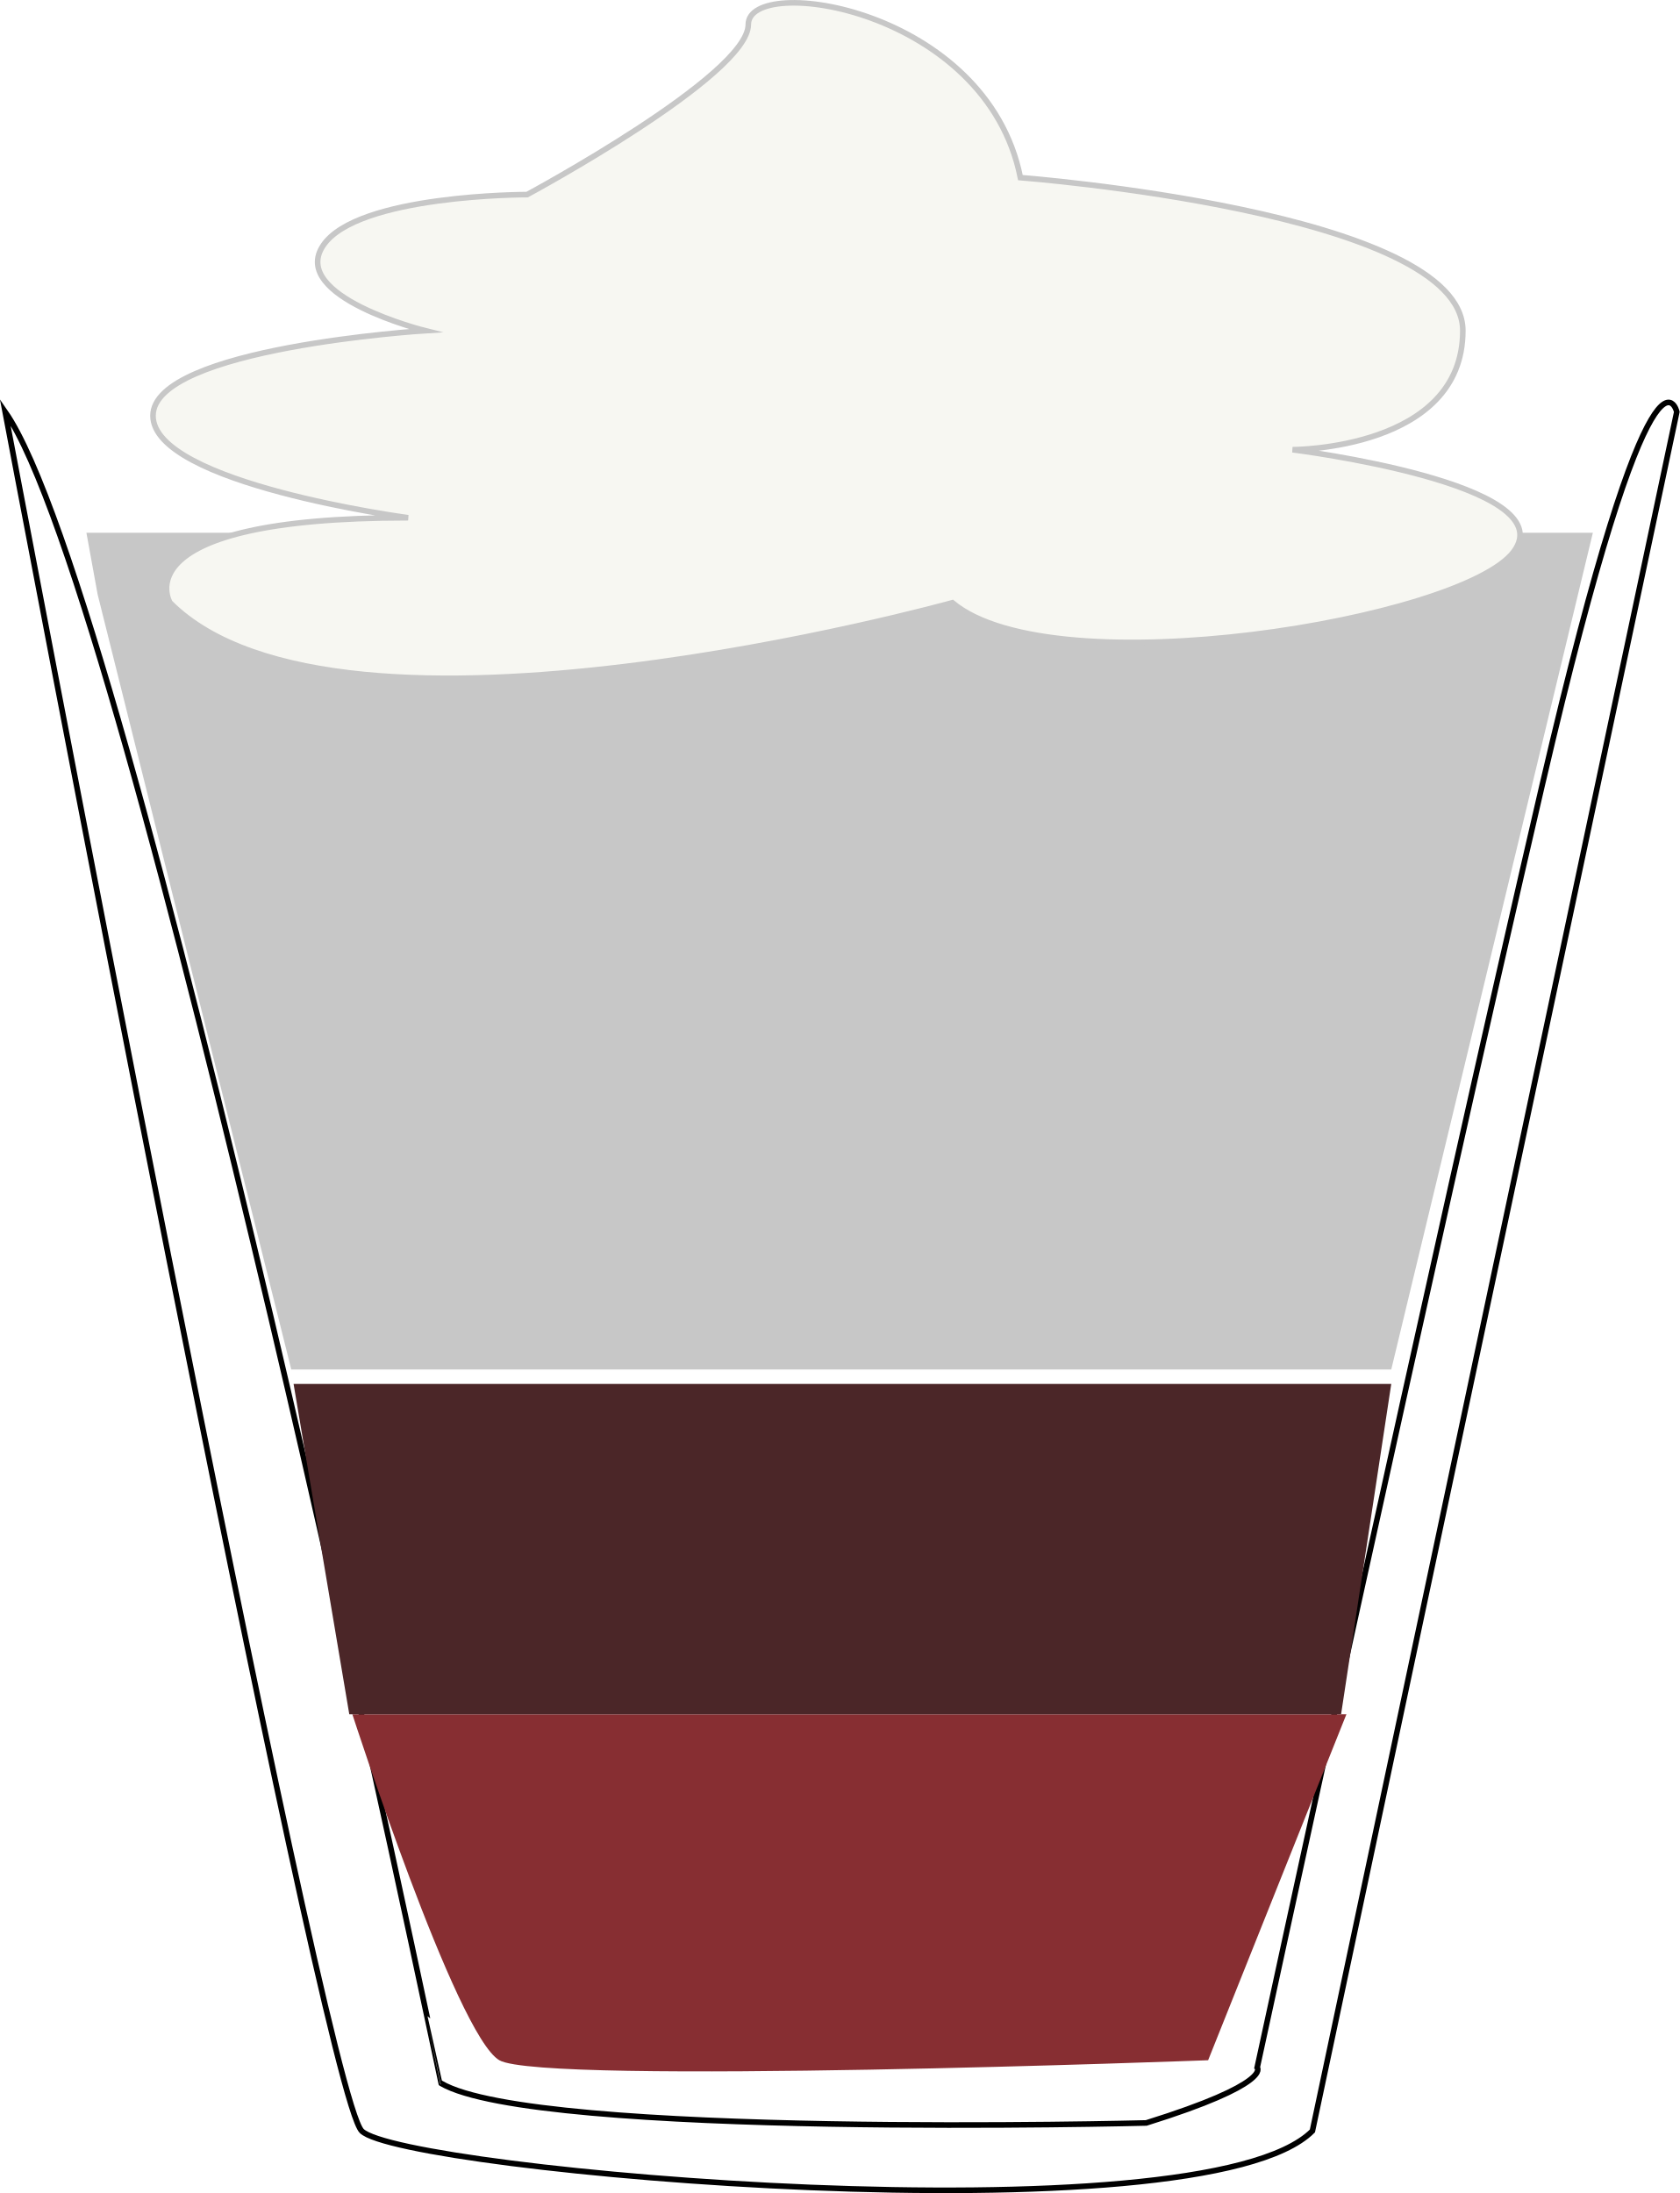
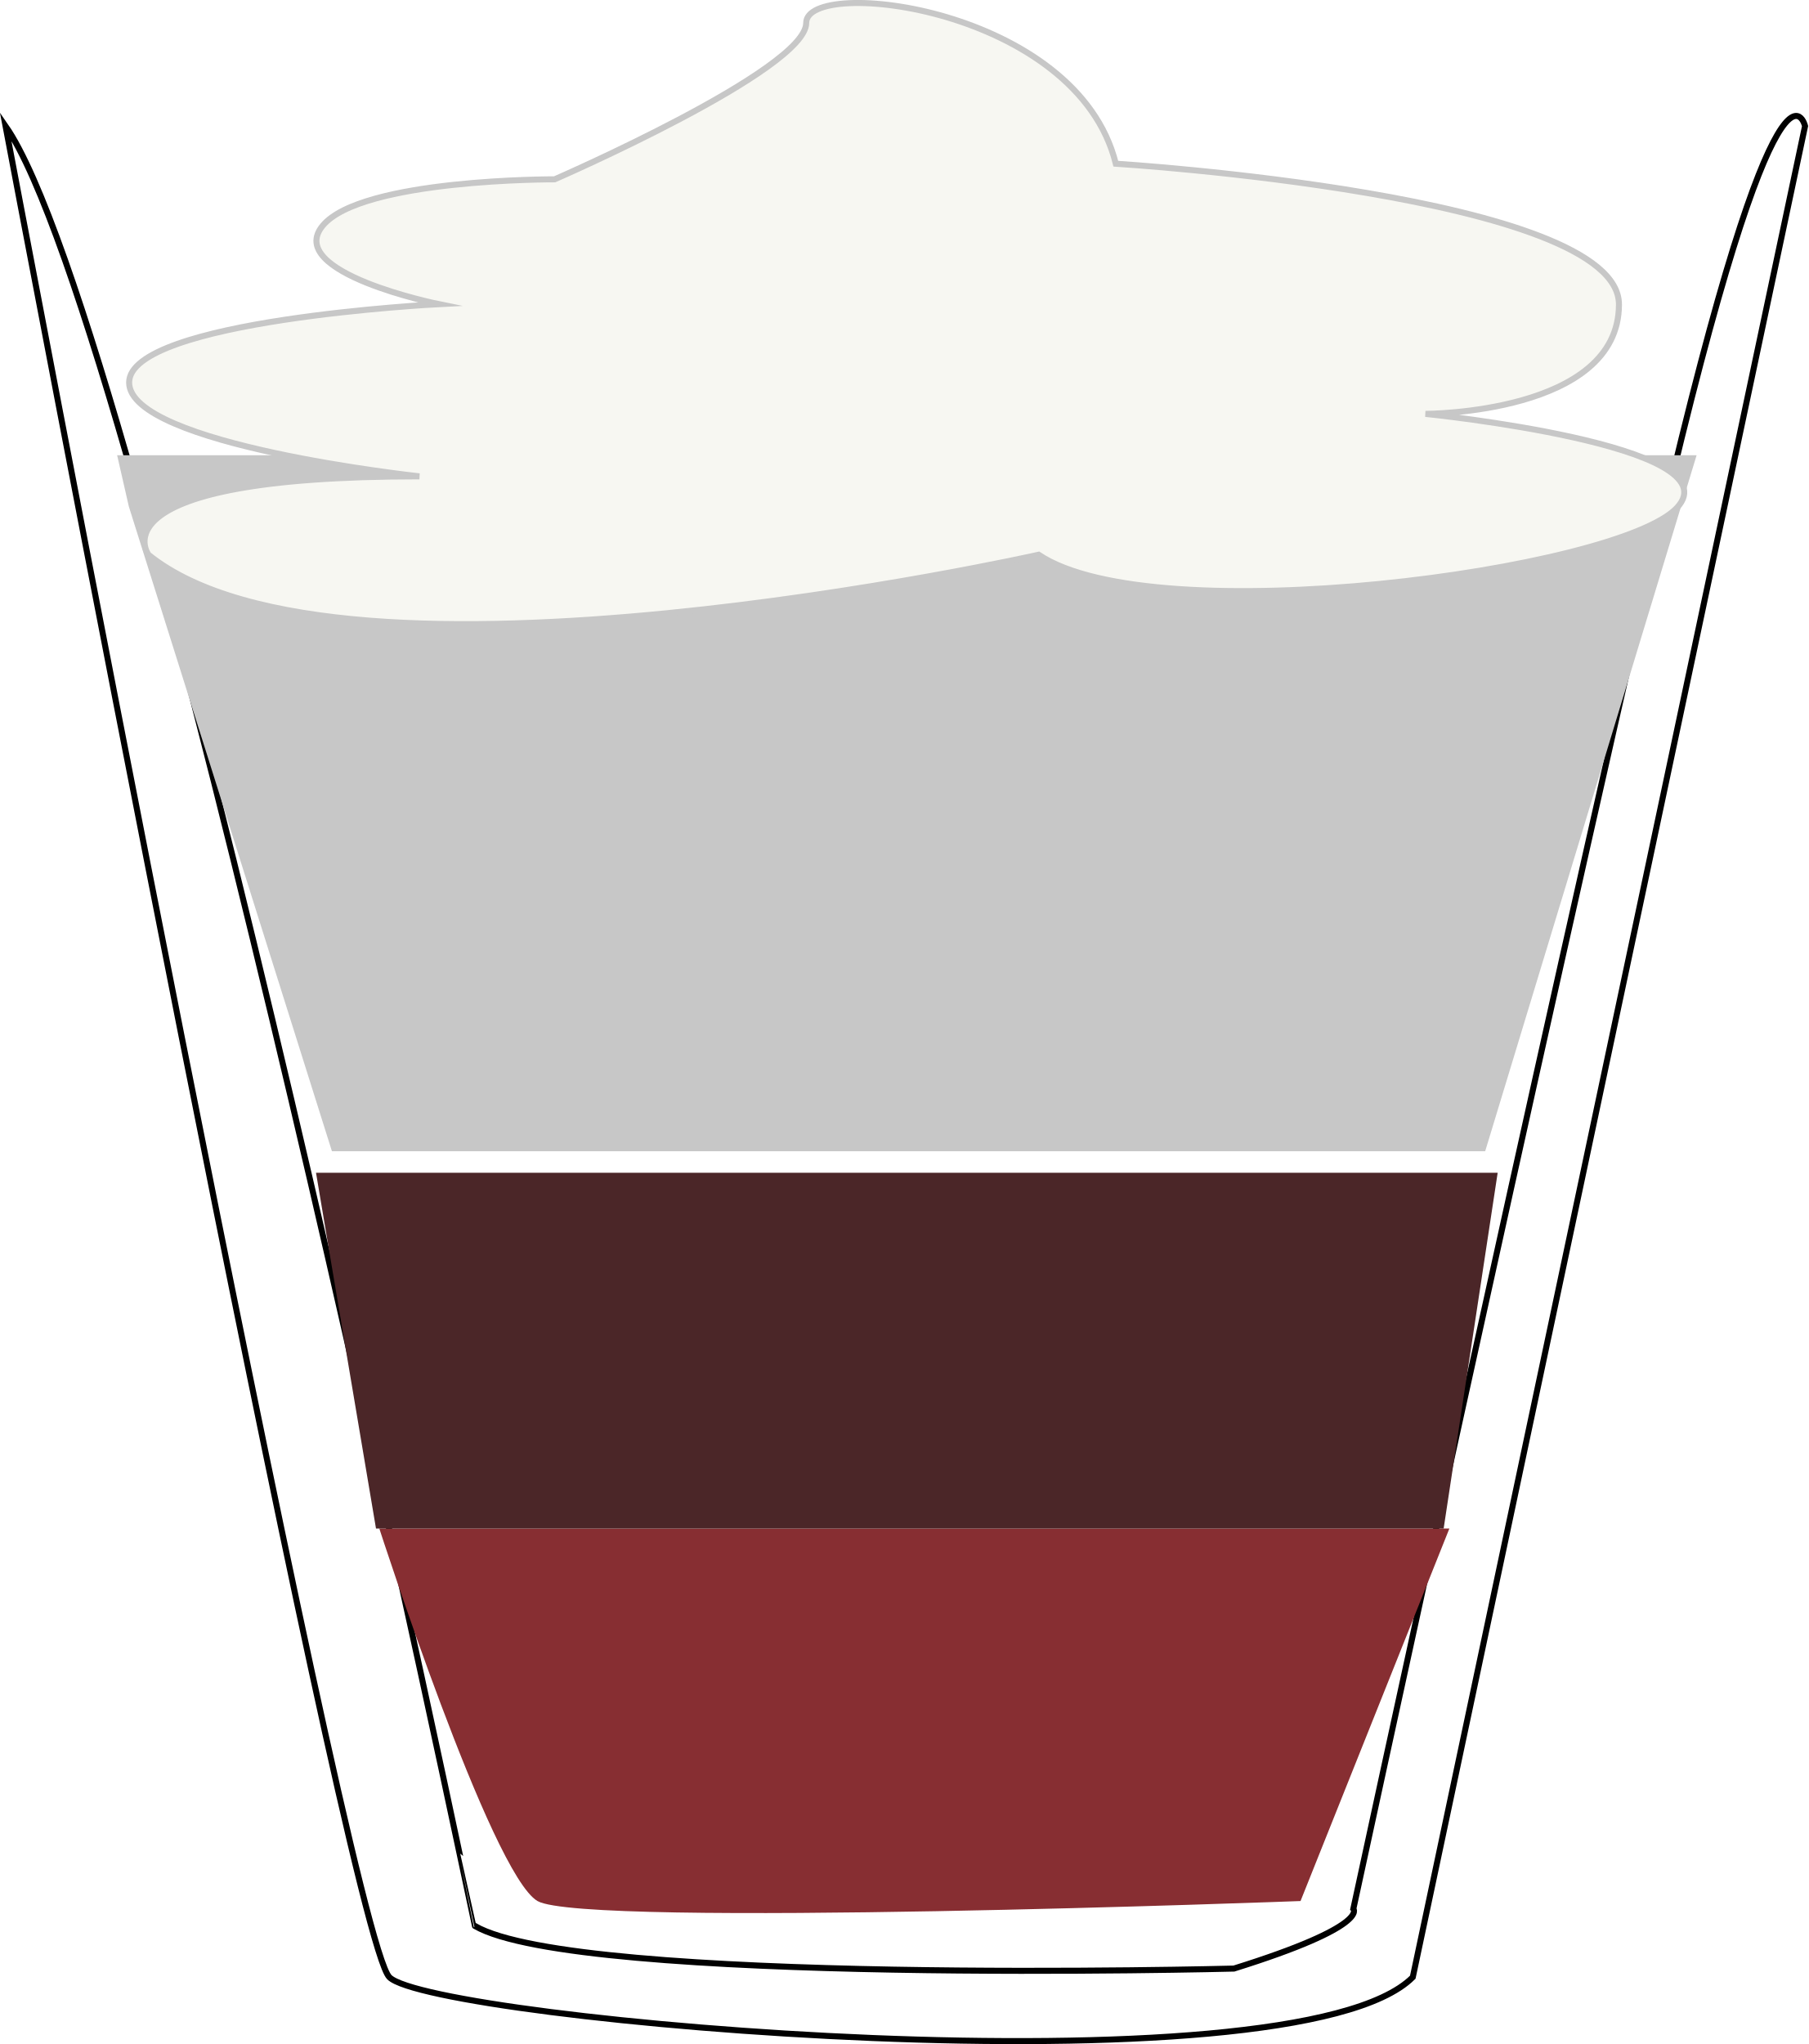
- <svg xmlns="http://www.w3.org/2000/svg" viewBox="0 0 299.94 391.63">
+ <svg xmlns="http://www.w3.org/2000/svg" viewBox="0 0 299.94 338.99">
  <defs>
    <style>.cls-1{fill:none;stroke:#000;}.cls-1,.cls-5{stroke-miterlimit:10;}.cls-2{fill:#872e32;}.cls-3{fill:#c7c7c7;}.cls-4{fill:#4b2628;}.cls-5{fill:#f7f7f2;stroke:#c7c7c7;}</style>
  </defs>
  <g id="Layer_2" data-name="Layer 2">
    <g id="cafe_mocha" data-name="cafe mocha">
-       <path class="cls-1" d="M.92,73.55s56.59,299.91,63.67,307,150,19.81,169.76,0l65.07-307s-4.24-18.4-24,66.49-50.93,229.18-50.93,229.18,2.83,2.83-19.81,9.9c0,0-108.93,2.83-125.91-7.07C78.73,372.05,23.56,106.08.92,73.55Z" />
-       <path class="cls-2" d="M62.92,306.14s18.53,57.29,26.24,61.78,126.57,0,126.57,0l24.69-61.78Z" />
-       <polygon class="cls-3" points="17.43 106.14 52.01 244.57 248.43 244.57 284.43 95.14 15.43 95.14 17.43 106.14" />
-       <polygon class="cls-4" points="62.37 306.14 239.47 306.14 248.43 247.14 52.42 247.14 62.37 306.14" />
-       <path class="cls-5" d="M170.06,107.64s-109.33,30.37-139.7,0c0,0-9.12-15.18,42.52-15.18,0,0-45.56-6.08-45.56-18.22S75.91,59.05,75.91,59.05,51.62,53,57.69,43.86s36.44-9.11,36.44-9.11,39.49-21.26,39.49-30.37,42.52-3,48.59,27.34c0,0,79,6.07,79,27.33S230.8,80.31,230.8,80.31s48.6,6.07,39.49,18.22S188.29,122.83,170.06,107.64Z" />
+       <path class="cls-1" d="M.92,20.91s56.59,299.91,63.67,307,150,19.81,169.76,0l65.07-307s-4.24-18.39-24,66.49-50.93,229.18-50.93,229.18,2.83,2.83-19.81,9.9c0,0-108.93,2.83-125.91-7.07C78.73,319.41,23.56,53.44.92,20.91Z" />
+       <path class="cls-2" d="M62.92,253.5s18.53,57.29,26.24,61.78,126.57,0,126.57,0l24.69-61.78Z" />
+       <polygon class="cls-3" points="21.37 84 55.06 190.93 246.36 190.93 281.43 75.5 19.43 75.5 21.37 84" />
+       <polygon class="cls-4" points="62.37 253.5 239.47 253.5 248.43 194.5 52.42 194.5 62.37 253.5" />
+       <path class="cls-5" d="M172.29,92S56.73,117.91,24.63,92c0,0-9.63-13,44.94-13,0,0-48.15-5.19-48.15-15.56s51.36-13,51.36-13-25.68-5.19-19.26-13S92,29.74,92,29.74s41.73-18.15,41.73-25.93,44.94-2.59,51.36,23.34c0,0,83.46,5.19,83.46,23.34s-32.1,18.15-32.1,18.15,51.36,5.18,41.73,15.56S191.55,104.94,172.29,92Z" />
    </g>
  </g>
</svg>
